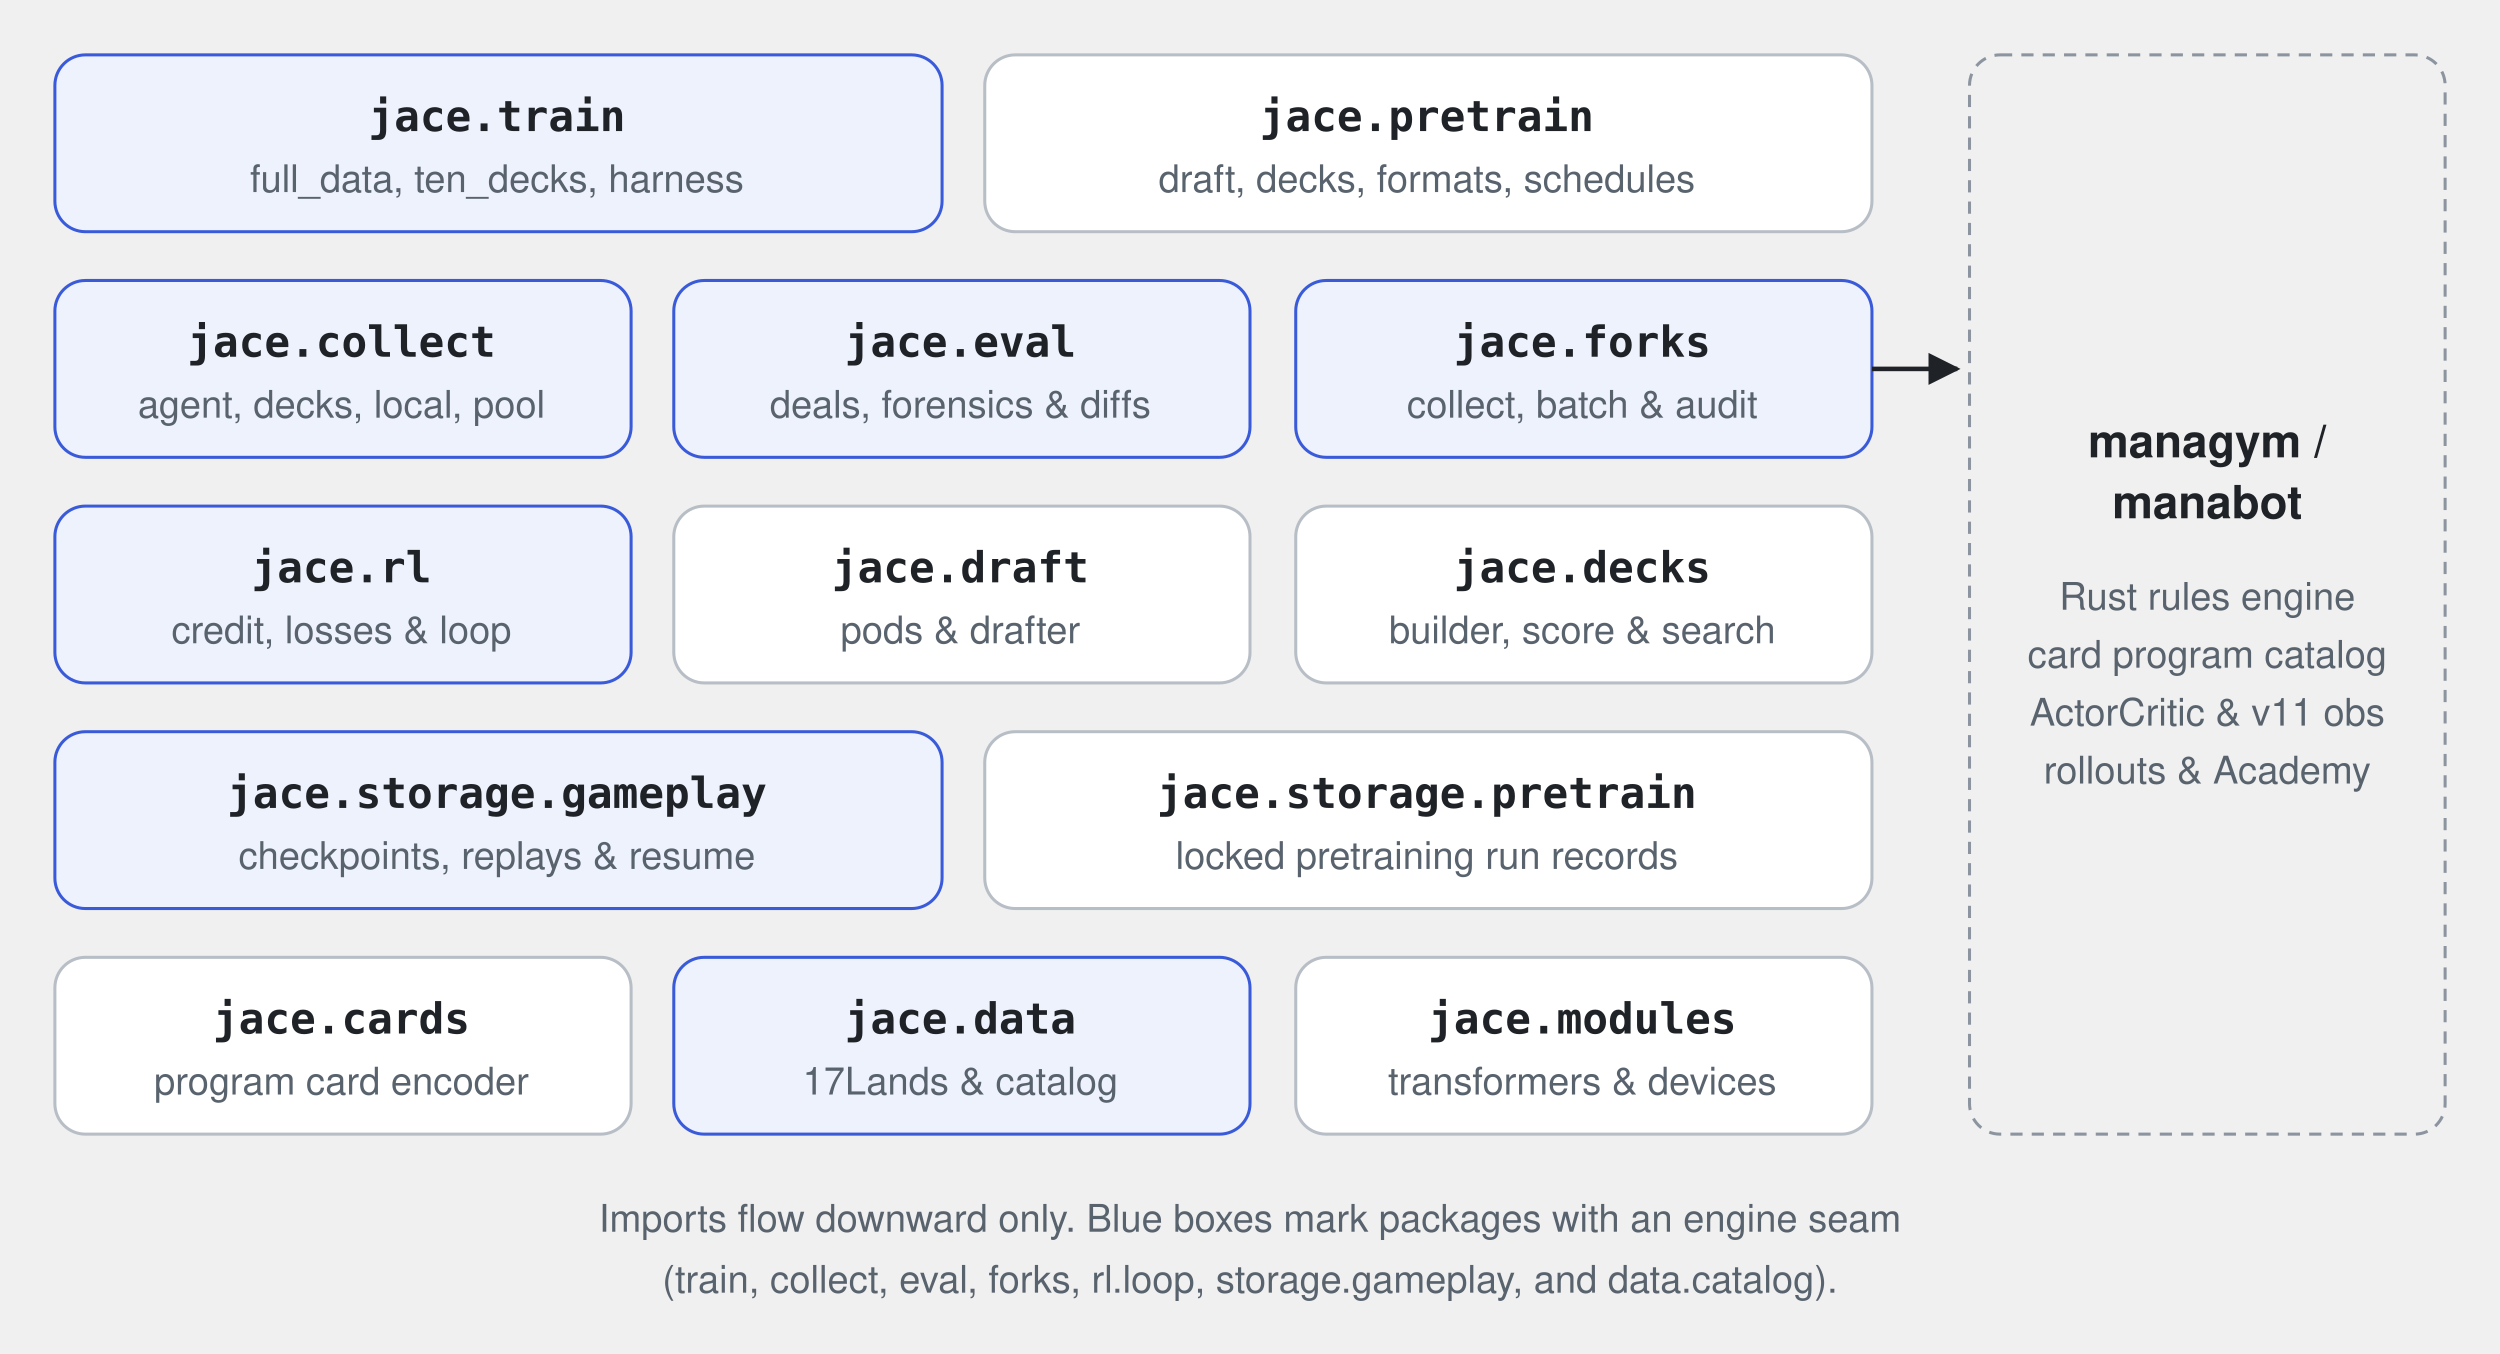
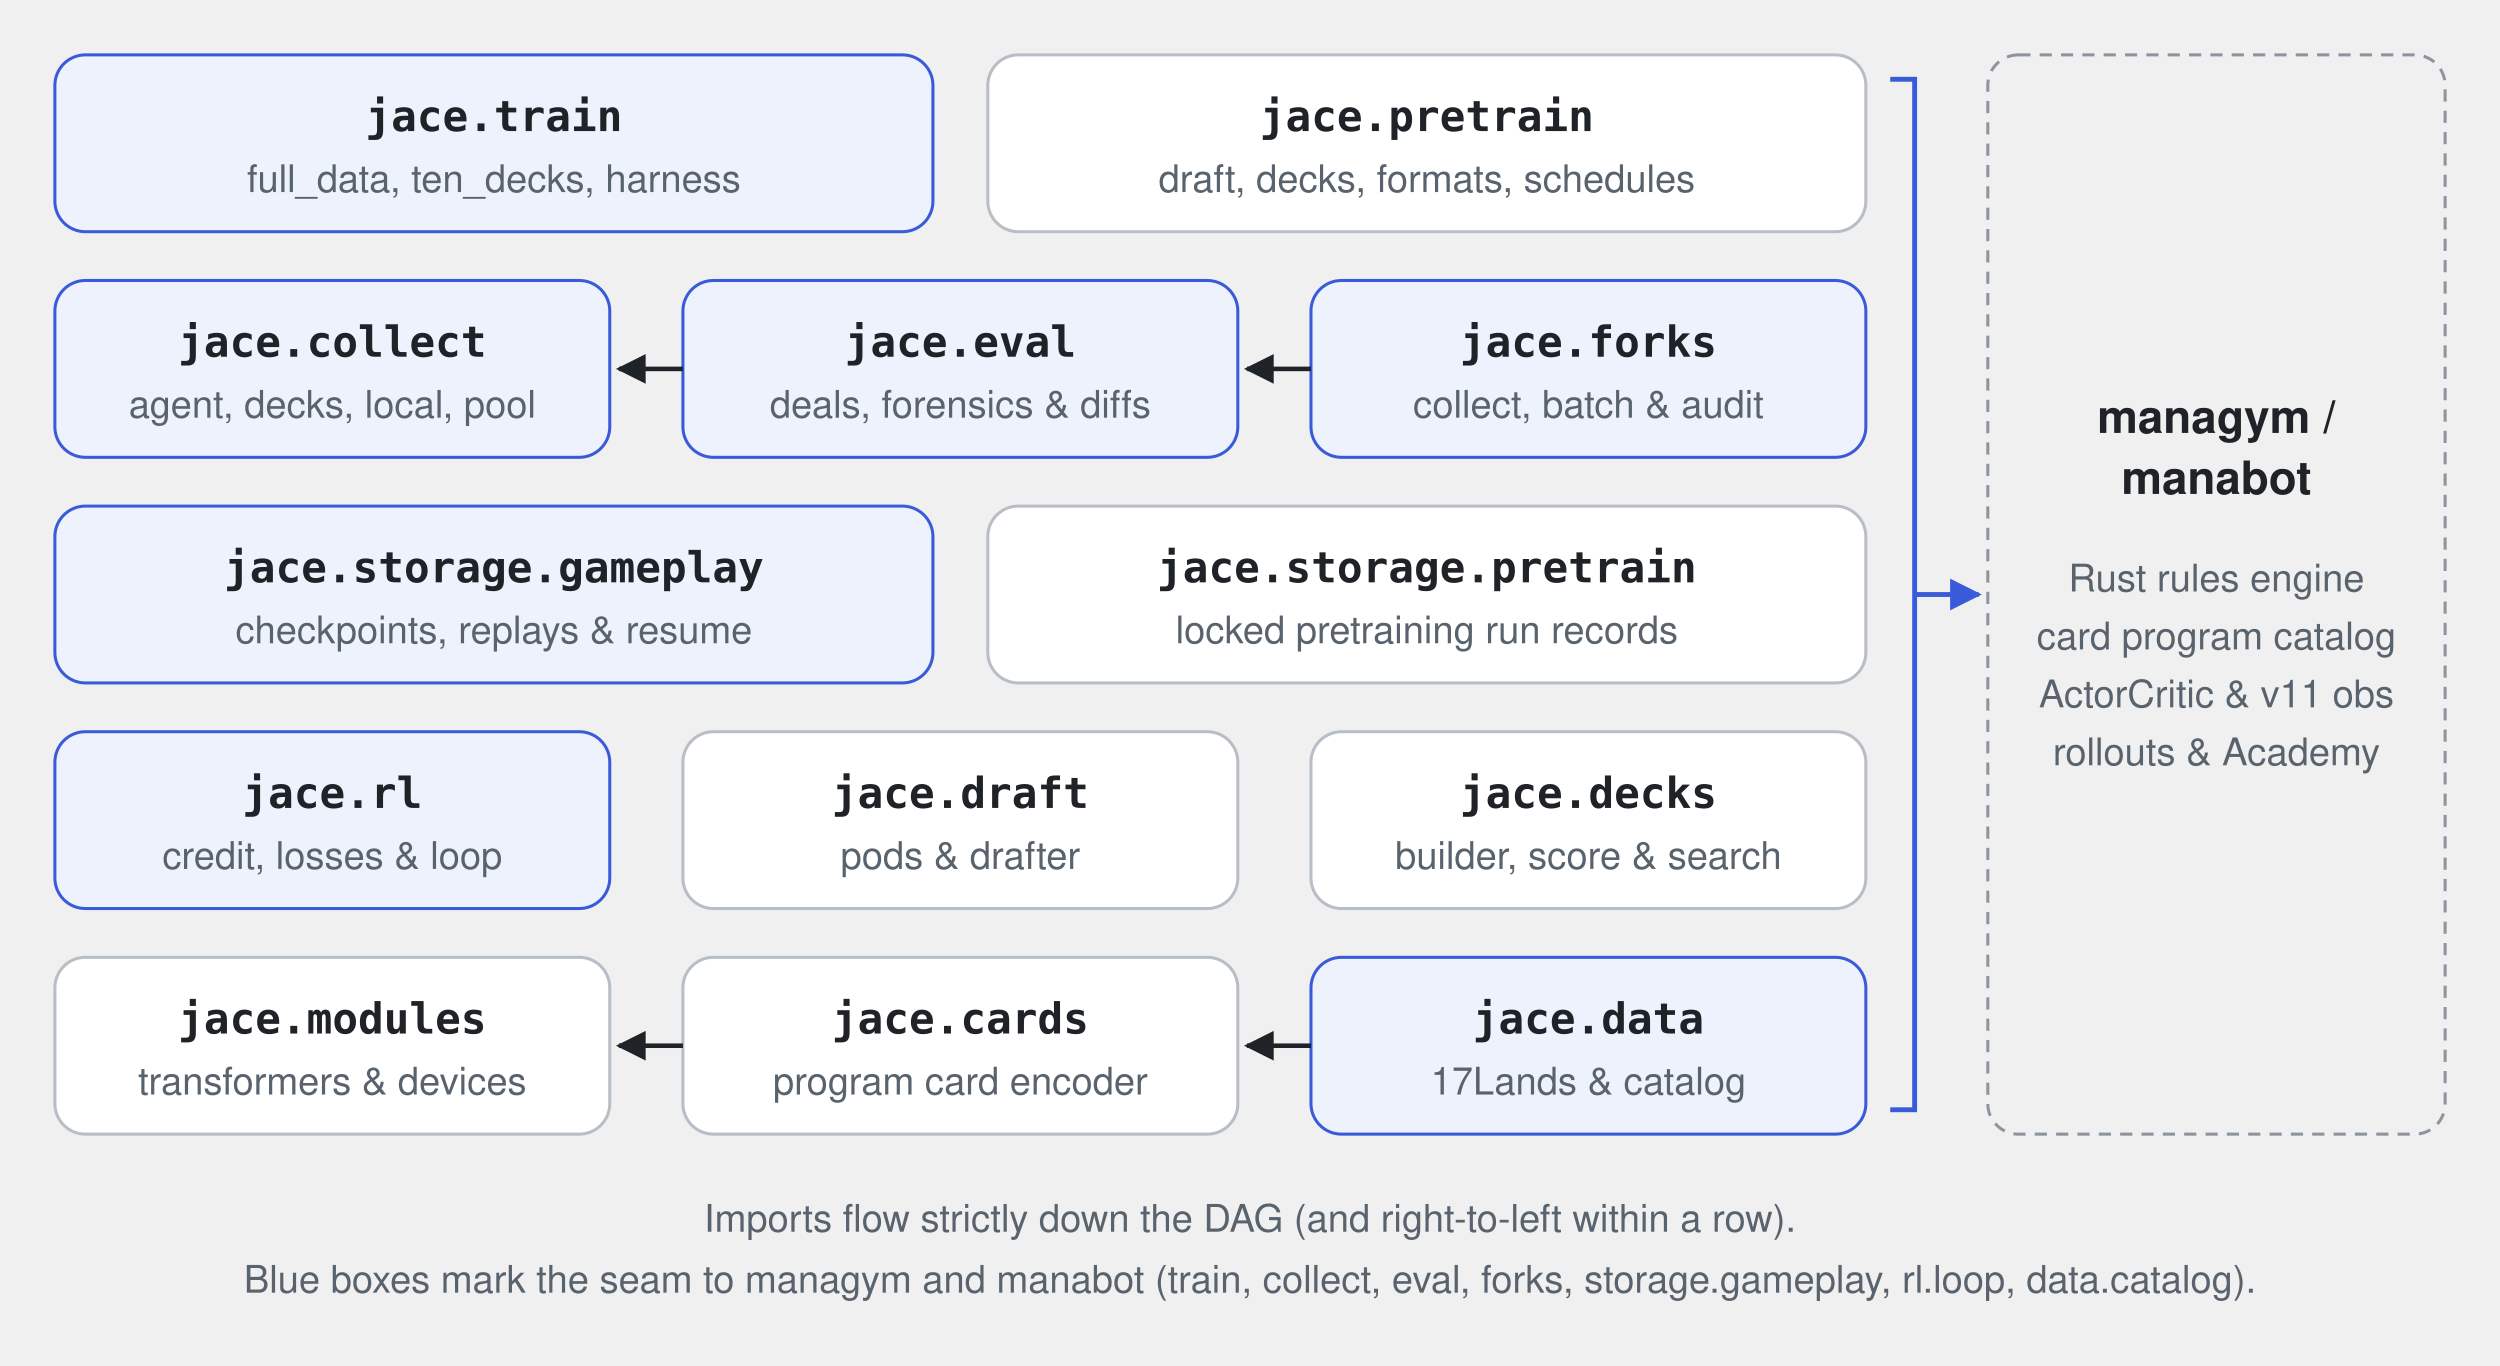
- <svg xmlns="http://www.w3.org/2000/svg" viewBox="0 0 820 444" role="img" aria-label="Package layers of jace. Row 1: jace.train (gameplay self-play CLIs) and jace.pretrain (supervised pretraining CLIs and helpers). Row 2: jace.collect (agent factory, decks, collectors), jace.eval (mirrored deals, forensics, diffs), and jace.forks (counterfactual forks and audits). Row 3: jace.rl (pure-tensor RL math and loop), jace.draft (pods and drafter), and jace.decks (builder, score, search). Row 4: jace.storage.gameplay (checkpoints, replays, resume) and jace.storage.pretrain (locked pretraining records). Row 5 foundation leaves: jace.cards (program card encoder), jace.data (17Lands and engine catalog), and jace.modules (transformers and device selection). On the right: managym and manabot runtime, accessed through the blue-highlighted seam packages.">
+ <svg xmlns="http://www.w3.org/2000/svg" viewBox="0 0 820 448" role="img" aria-label="Package layers of jace. Imports flow strictly down the DAG and right-to-left within a row. Row 1: jace.train (gameplay self-play CLIs) and jace.pretrain (supervised pretraining CLIs and helpers). Row 2: jace.forks imports jace.eval which imports jace.collect (right-to-left). Row 3: jace.storage.gameplay (checkpoints, replays, resume; TYPE_CHECKING refs to jace.rl) and jace.storage.pretrain (locked pretraining records). Row 4: jace.rl (pure-tensor RL math and loop), jace.draft (pods and drafter), and jace.decks (builder, score, search). Row 5 foundation leaves: jace.data imports jace.cards which imports jace.modules (right-to-left). On the right: managym and manabot runtime, connected via the blue seam bracket spanning the blue-highlighted seam packages.">
  <style>
text{font-family:-apple-system,BlinkMacSystemFont,"Segoe UI",Helvetica,Arial,sans-serif;fill:#1f2328;text-anchor:middle;font-size:15px}
.t{font-weight:600}.s{font-size:12.5px;fill:#59636e}.m{font-family:ui-monospace,SFMono-Regular,Menlo,monospace;font-size:14px;font-weight:600}
.line{fill:none;stroke:#1f2328;stroke-width:1.5}.head{fill:#1f2328}
+ .seam{fill:none;stroke:#3a5bd9;stroke-width:1.6}.seam-head{fill:#3a5bd9}
.box{fill:#ffffff;stroke:#b8bec6}.round{fill:#eef2fd;stroke:#3a5bd9}.side{fill:none;stroke:#8c959f;stroke-dasharray:4 3}
</style>
  <defs>
-     <marker id="a" viewBox="0 0 10 10" refX="9" refY="5" markerWidth="7" markerHeight="7" orient="auto-start-reverse">
+     <marker id="a" viewBox="0 0 10 10" refX="9" refY="5" markerWidth="6.5" markerHeight="6.5" orient="auto-start-reverse">
      <path d="M0,0 L10,5 L0,10 z" class="head" />
    </marker>
+     <marker id="b" viewBox="0 0 10 10" refX="9" refY="5" markerWidth="6.5" markerHeight="6.5" orient="auto-start-reverse">
+       <path d="M0,0 L10,5 L0,10 z" class="seam-head" />
+     </marker>
  </defs>
-   <rect class="round" x="18" y="18" width="291" height="58" rx="10" />
-   <text x="163" y="43" class="m">jace.train</text>
-   <text x="163" y="63" class="s">full_data, ten_decks, harness</text>
-   <rect class="box" x="323" y="18" width="291" height="58" rx="10" />
+   <rect class="round" x="18" y="18" width="288" height="58" rx="10" />
+   <text x="162" y="43" class="m">jace.train</text>
+   <text x="162" y="63" class="s">full_data, ten_decks, harness</text>
+   <rect class="box" x="324" y="18" width="288" height="58" rx="10" />
  <text x="468" y="43" class="m">jace.pretrain</text>
  <text x="468" y="63" class="s">draft, decks, formats, schedules</text>
-   <rect class="round" x="18" y="92" width="189" height="58" rx="10" />
-   <text x="112" y="117" class="m">jace.collect</text>
-   <text x="112" y="137" class="s">agent, decks, local, pool</text>
-   <rect class="round" x="221" y="92" width="189" height="58" rx="10" />
+   <rect class="round" x="18" y="92" width="182" height="58" rx="10" />
+   <text x="109" y="117" class="m">jace.collect</text>
+   <text x="109" y="137" class="s">agent, decks, local, pool</text>
+   <rect class="round" x="224" y="92" width="182" height="58" rx="10" />
  <text x="315" y="117" class="m">jace.eval</text>
  <text x="315" y="137" class="s">deals, forensics &amp; diffs</text>
-   <rect class="round" x="425" y="92" width="189" height="58" rx="10" />
-   <text x="519" y="117" class="m">jace.forks</text>
-   <text x="519" y="137" class="s">collect, batch &amp; audit</text>
-   <rect class="round" x="18" y="166" width="189" height="58" rx="10" />
-   <text x="112" y="191" class="m">jace.rl</text>
-   <text x="112" y="211" class="s">credit, losses &amp; loop</text>
-   <rect class="box" x="221" y="166" width="189" height="58" rx="10" />
-   <text x="315" y="191" class="m">jace.draft</text>
-   <text x="315" y="211" class="s">pods &amp; drafter</text>
-   <rect class="box" x="425" y="166" width="189" height="58" rx="10" />
-   <text x="519" y="191" class="m">jace.decks</text>
-   <text x="519" y="211" class="s">builder, score &amp; search</text>
-   <rect class="round" x="18" y="240" width="291" height="58" rx="10" />
-   <text x="163" y="265" class="m">jace.storage.gameplay</text>
-   <text x="163" y="285" class="s">checkpoints, replays &amp; resume</text>
-   <rect class="box" x="323" y="240" width="291" height="58" rx="10" />
-   <text x="468" y="265" class="m">jace.storage.pretrain</text>
-   <text x="468" y="285" class="s">locked pretraining run records</text>
-   <rect class="box" x="18" y="314" width="189" height="58" rx="10" />
-   <text x="112" y="339" class="m">jace.cards</text>
-   <text x="112" y="359" class="s">program card encoder</text>
-   <rect class="round" x="221" y="314" width="189" height="58" rx="10" />
-   <text x="315" y="339" class="m">jace.data</text>
-   <text x="315" y="359" class="s">17Lands &amp; catalog</text>
-   <rect class="box" x="425" y="314" width="189" height="58" rx="10" />
-   <text x="519" y="339" class="m">jace.modules</text>
-   <text x="519" y="359" class="s">transformers &amp; devices</text>
-   <rect class="side" x="646" y="18" width="156" height="354" rx="10" />
-   <text x="724" y="150" class="t">managym /</text>
-   <text x="724" y="170" class="t">manabot</text>
-   <text x="724" y="200" class="s">Rust rules engine</text>
-   <text x="724" y="219" class="s">card program catalog</text>
-   <text x="724" y="238" class="s">ActorCritic &amp; v11 obs</text>
-   <text x="724" y="257" class="s">rollouts &amp; Academy</text>
-   <path class="line" d="M614 121 H642" marker-end="url(#a)" />
-   <text x="410" y="404" class="s">Imports flow downward only. Blue boxes mark packages with an engine seam</text>
-   <text x="410" y="424" class="s">(train, collect, eval, forks, rl.loop, storage.gameplay, and data.catalog).</text>
+   <rect class="round" x="430" y="92" width="182" height="58" rx="10" />
+   <text x="521" y="117" class="m">jace.forks</text>
+   <text x="521" y="137" class="s">collect, batch &amp; audit</text>
+   <path class="line" d="M430 121 H409" marker-end="url(#a)" />
+   <path class="line" d="M224 121 H203" marker-end="url(#a)" />
+   <rect class="round" x="18" y="166" width="288" height="58" rx="10" />
+   <text x="162" y="191" class="m">jace.storage.gameplay</text>
+   <text x="162" y="211" class="s">checkpoints, replays &amp; resume</text>
+   <rect class="box" x="324" y="166" width="288" height="58" rx="10" />
+   <text x="468" y="191" class="m">jace.storage.pretrain</text>
+   <text x="468" y="211" class="s">locked pretraining run records</text>
+   <rect class="round" x="18" y="240" width="182" height="58" rx="10" />
+   <text x="109" y="265" class="m">jace.rl</text>
+   <text x="109" y="285" class="s">credit, losses &amp; loop</text>
+   <rect class="box" x="224" y="240" width="182" height="58" rx="10" />
+   <text x="315" y="265" class="m">jace.draft</text>
+   <text x="315" y="285" class="s">pods &amp; drafter</text>
+   <rect class="box" x="430" y="240" width="182" height="58" rx="10" />
+   <text x="521" y="265" class="m">jace.decks</text>
+   <text x="521" y="285" class="s">builder, score &amp; search</text>
+   <rect class="box" x="18" y="314" width="182" height="58" rx="10" />
+   <text x="109" y="339" class="m">jace.modules</text>
+   <text x="109" y="359" class="s">transformers &amp; devices</text>
+   <rect class="box" x="224" y="314" width="182" height="58" rx="10" />
+   <text x="315" y="339" class="m">jace.cards</text>
+   <text x="315" y="359" class="s">program card encoder</text>
+   <rect class="round" x="430" y="314" width="182" height="58" rx="10" />
+   <text x="521" y="339" class="m">jace.data</text>
+   <text x="521" y="359" class="s">17Lands &amp; catalog</text>
+   <path class="line" d="M430 343 H409" marker-end="url(#a)" />
+   <path class="line" d="M224 343 H203" marker-end="url(#a)" />
+   <path class="seam" d="M620 26 H628 V364 H620" />
+   <path class="seam" d="M628 195 H649" marker-end="url(#b)" />
+   <rect class="side" x="652" y="18" width="150" height="354" rx="10" />
+   <text x="727" y="142" class="t">managym /</text>
+   <text x="727" y="162" class="t">manabot</text>
+   <text x="727" y="194" class="s">Rust rules engine</text>
+   <text x="727" y="213" class="s">card program catalog</text>
+   <text x="727" y="232" class="s">ActorCritic &amp; v11 obs</text>
+   <text x="727" y="251" class="s">rollouts &amp; Academy</text>
+   <text x="410" y="404" class="s">Imports flow strictly down the DAG (and right-to-left within a row).</text>
+   <text x="410" y="424" class="s">Blue boxes mark the seam to managym and manabot (train, collect, eval, forks, storage.gameplay, rl.loop, data.catalog).</text>
</svg>
